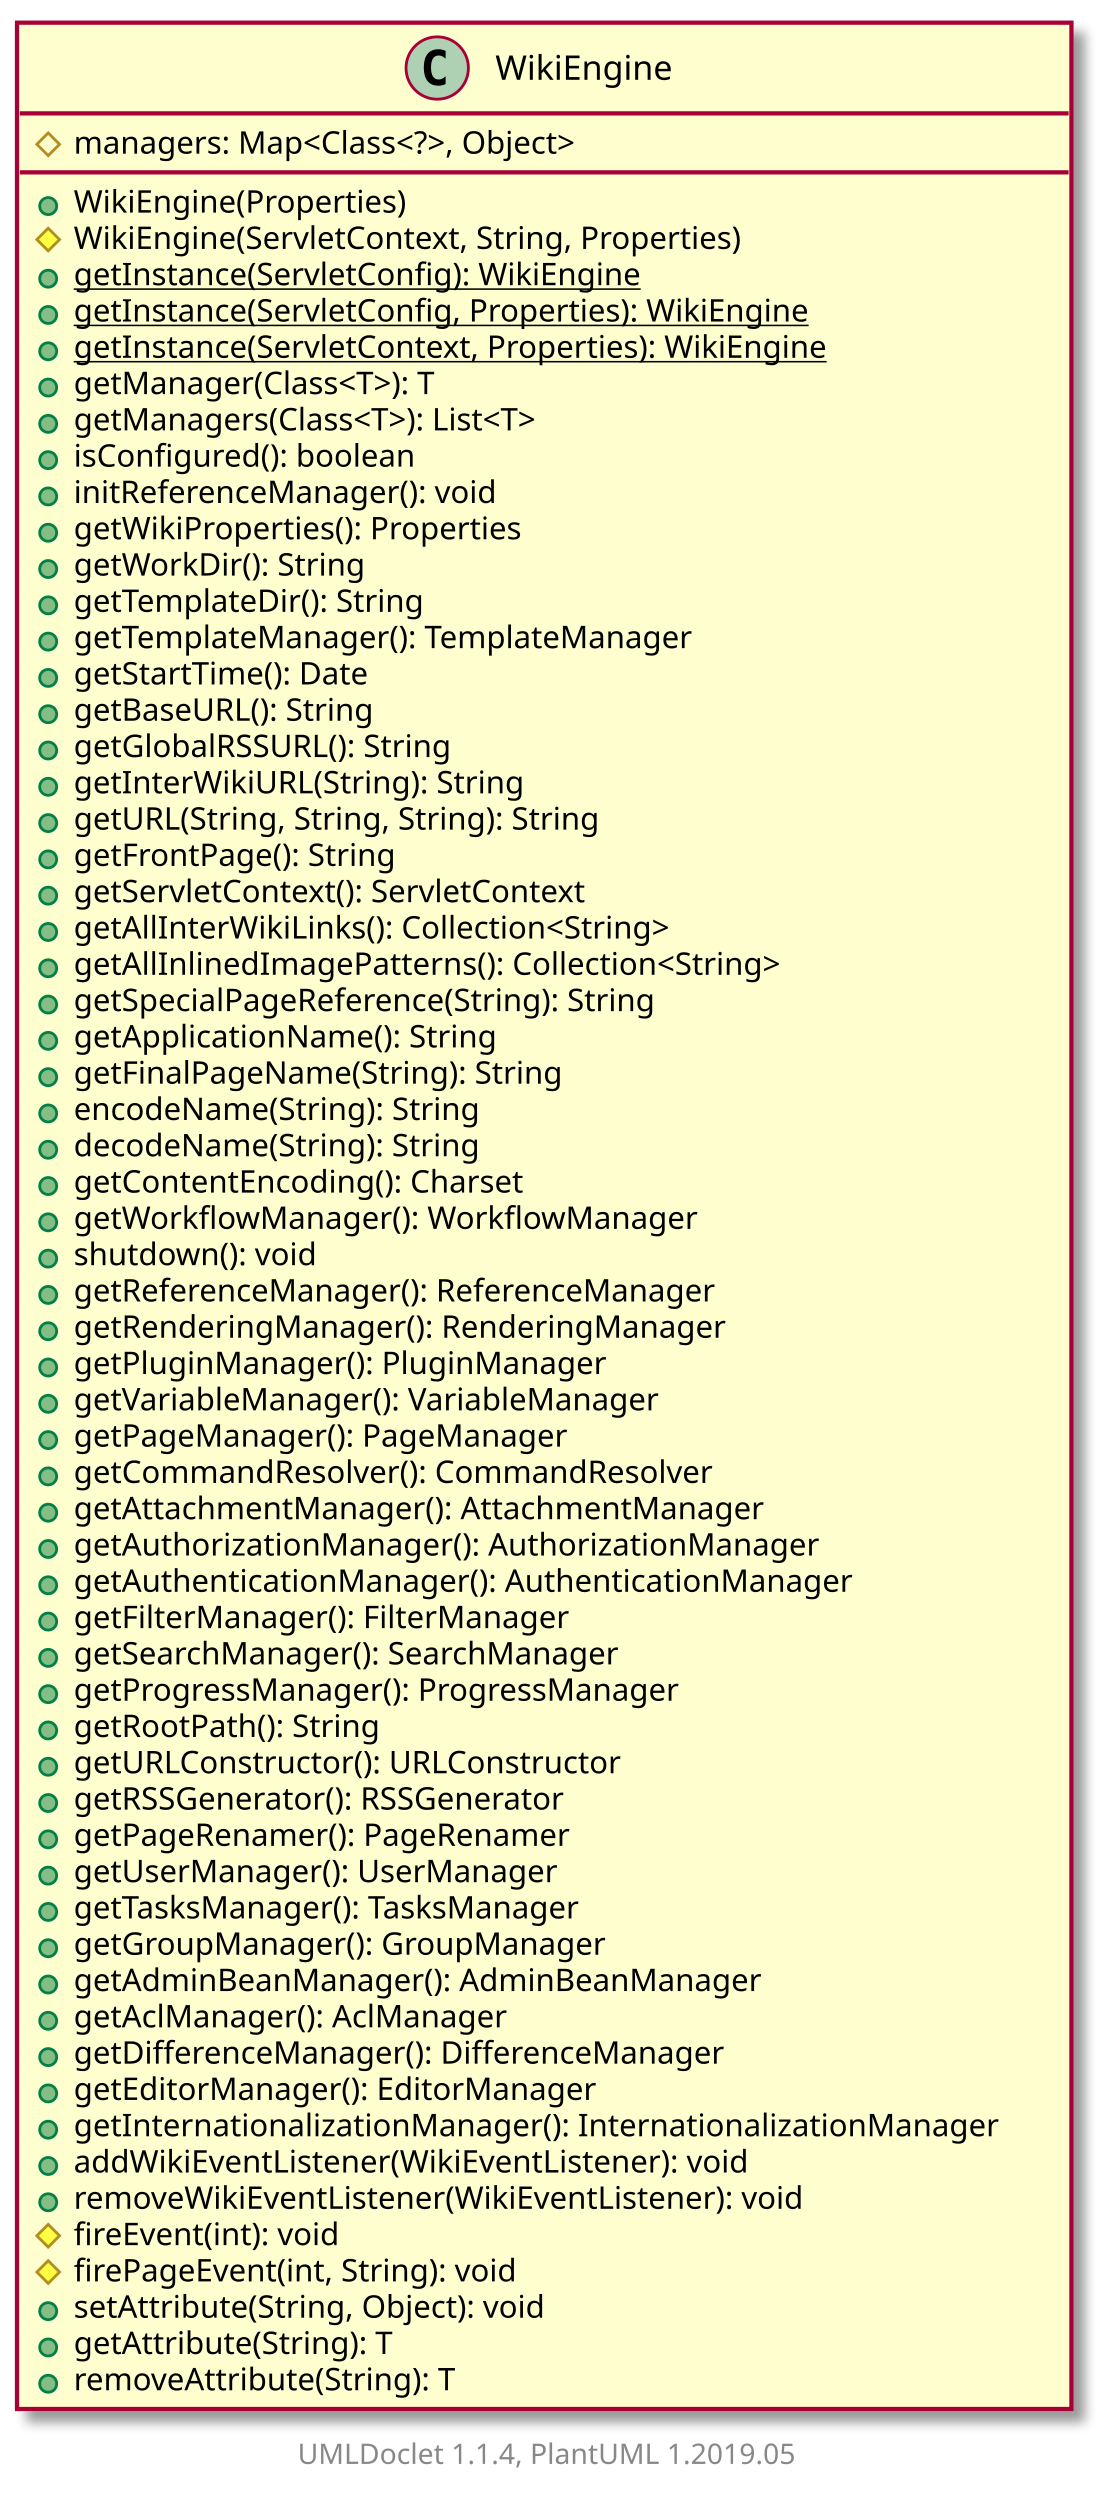
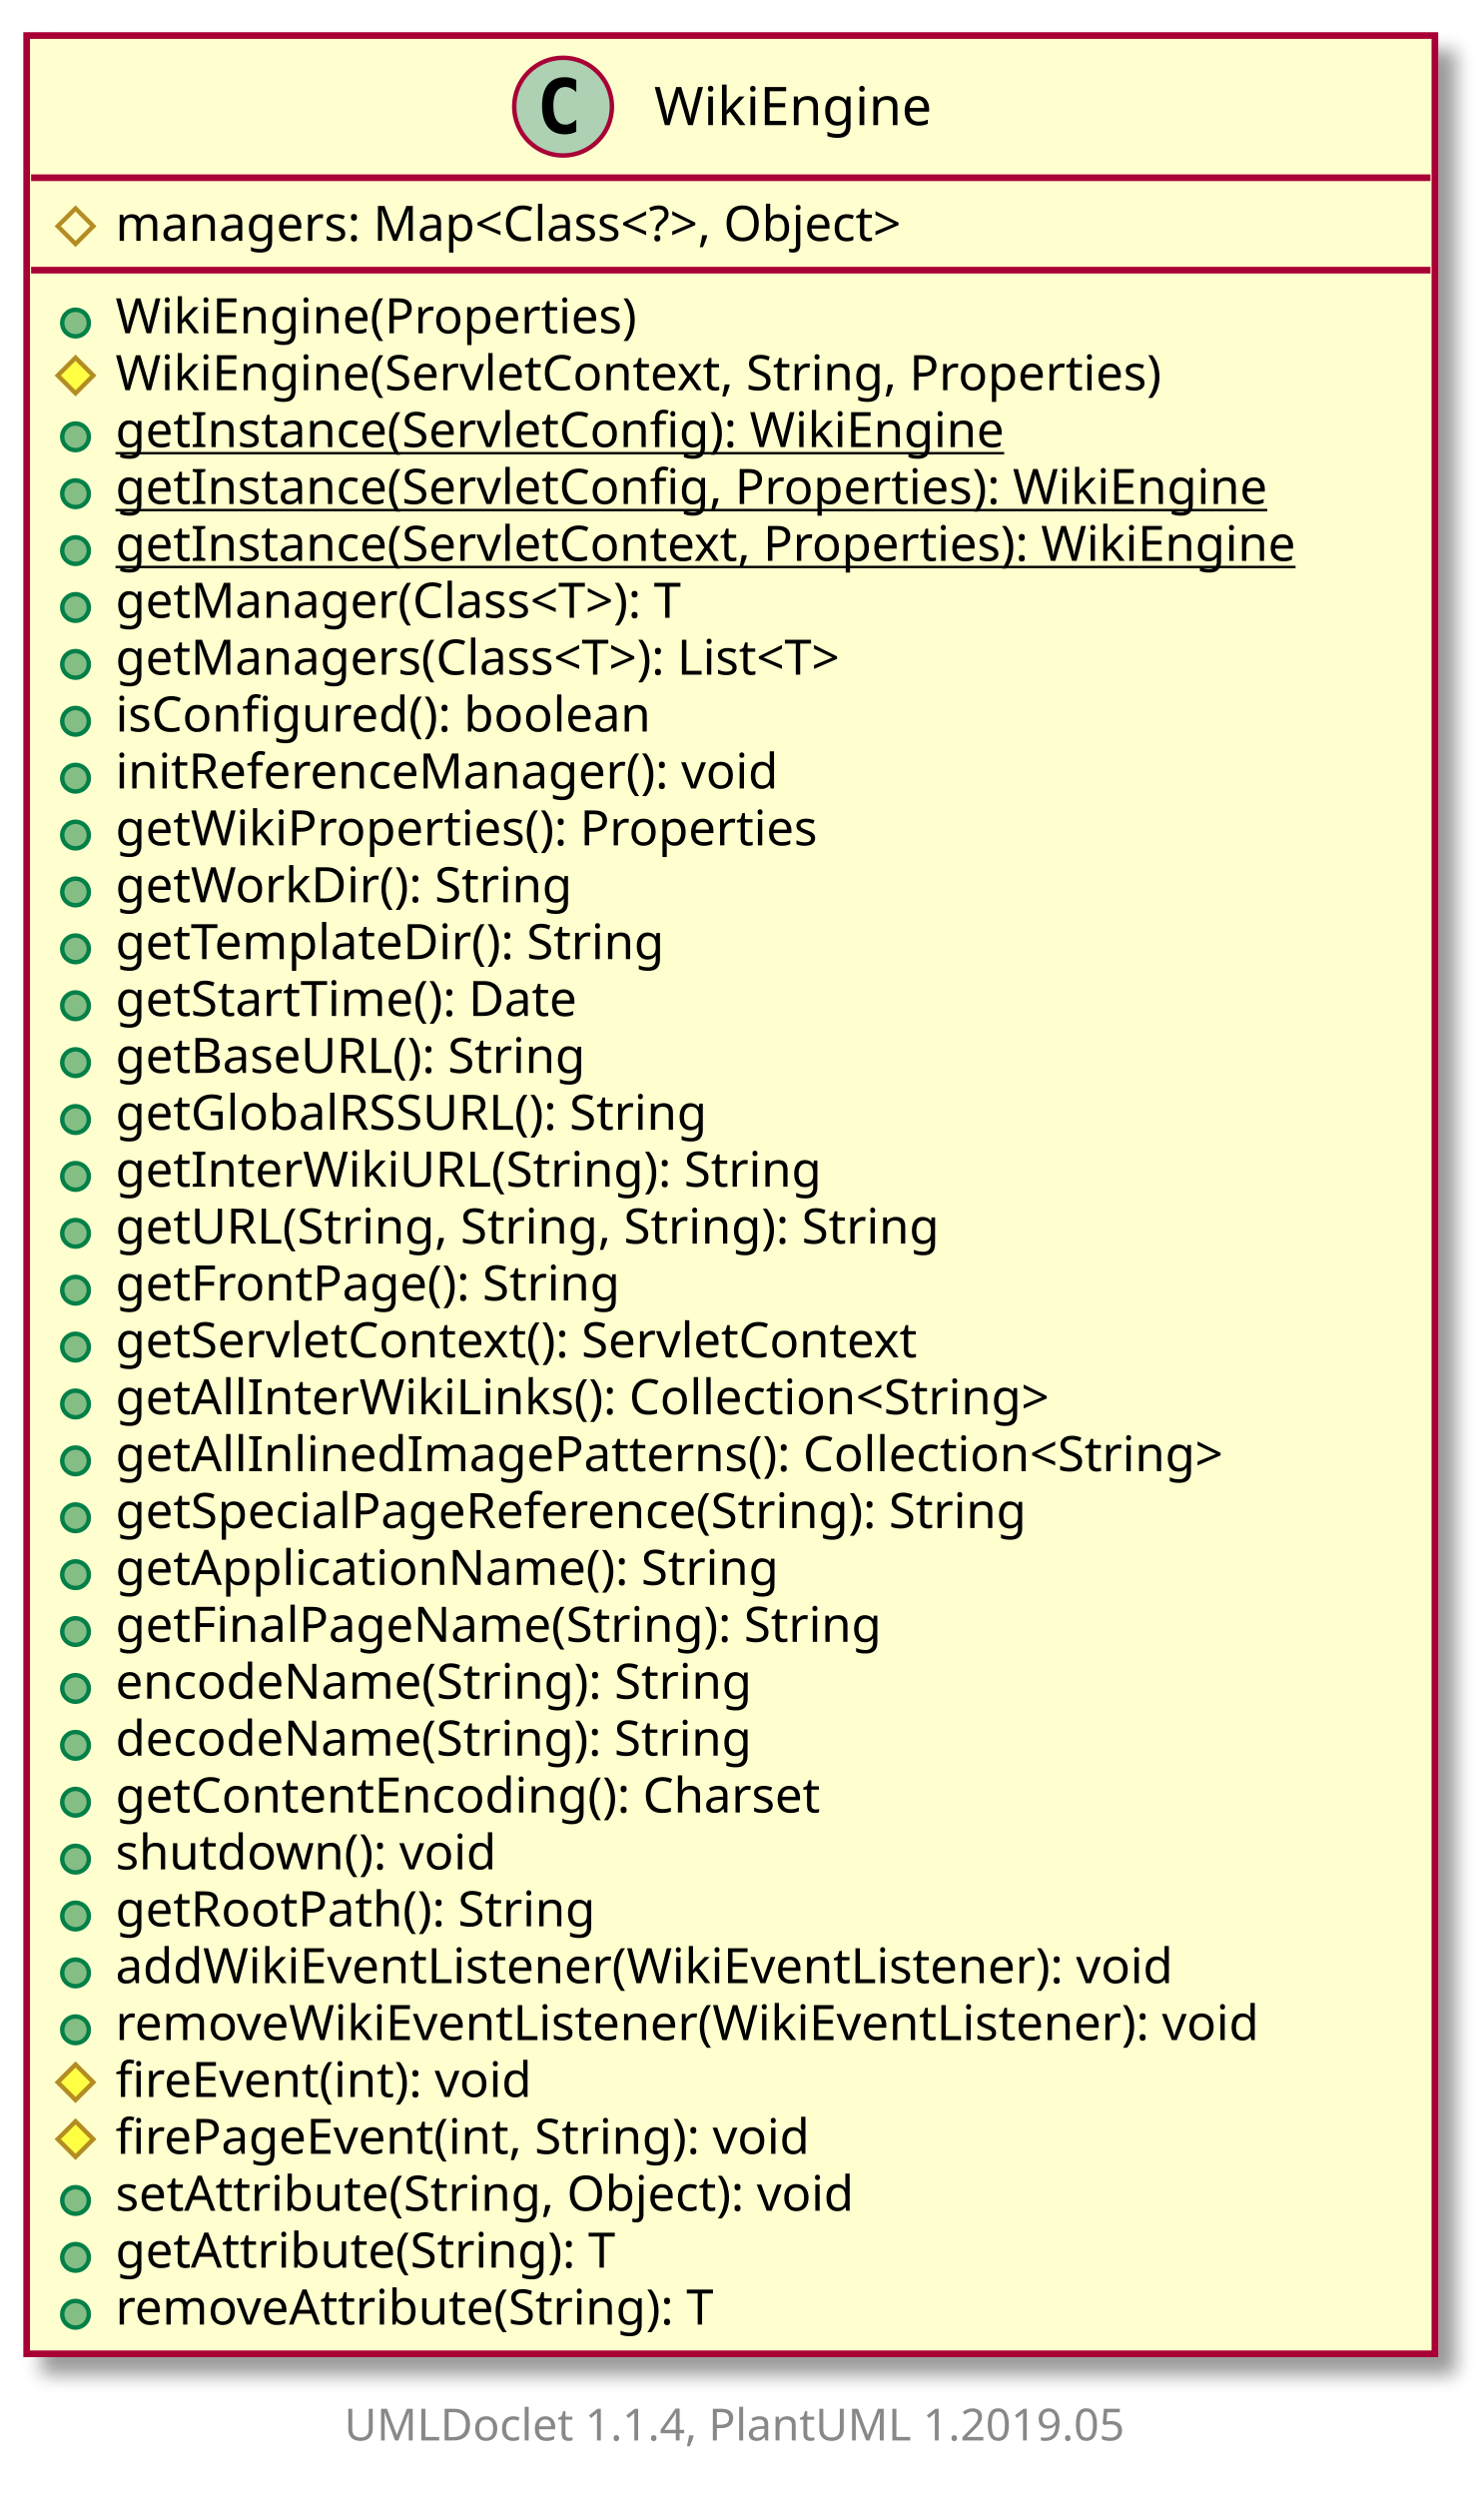
- <svg xmlns="http://www.w3.org/2000/svg" xmlns:xlink="http://www.w3.org/1999/xlink" contentScriptType="application/ecmascript" contentStyleType="text/css" height="882px" preserveAspectRatio="none" style="width:389px;height:882px;" version="1.1" viewBox="0 0 389 882" width="389px" zoomAndPan="magnify">
+ <svg xmlns="http://www.w3.org/2000/svg" xmlns:xlink="http://www.w3.org/1999/xlink" contentScriptType="application/ecmascript" contentStyleType="text/css" height="562px" preserveAspectRatio="none" style="width:334px;height:562px;" version="1.1" viewBox="0 0 334 562" width="334px" zoomAndPan="magnify">
  <defs>
-     <filter height="300%" id="f1y0r6tt0rnxc8" width="300%" x="-1" y="-1">
+     <filter height="300%" id="f1wijjwffpe92r" width="300%" x="-1" y="-1">
      <feGaussianBlur result="blurOut" stdDeviation="2.0" />
      <feColorMatrix in="blurOut" result="blurOut2" type="matrix" values="0 0 0 0 0 0 0 0 0 0 0 0 0 0 0 0 0 0 .4 0" />
      <feOffset dx="4.0" dy="4.0" in="blurOut2" result="blurOut3" />
      <feBlend in="SourceGraphic" in2="blurOut3" mode="normal" />
    </filter>
  </defs>
  <g>
    <a href="WikiEngine.html" target="_top" xlink:actuate="onRequest" xlink:show="new" xlink:title="WikiEngine.html" xlink:type="simple">
-       <rect fill="#FEFECE" filter="url(#f1y0r6tt0rnxc8)" height="841.891" id="WikiEngine" style="stroke: #A80036; stroke-width: 1.5;" width="372" x="6" y="8" />
-       <ellipse cx="154.25" cy="24" fill="#ADD1B2" rx="11" ry="11" style="stroke: #A80036; stroke-width: 1.0;" />
-       <path d="M157.219,29.641 Q156.641,29.938 156,30.086 Q155.359,30.234 154.656,30.234 Q152.156,30.234 150.836,28.586 Q149.516,26.938 149.516,23.812 Q149.516,20.688 150.836,19.031 Q152.156,17.375 154.656,17.375 Q155.359,17.375 156.008,17.531 Q156.656,17.688 157.219,17.984 L157.219,20.703 Q156.594,20.125 156,19.852 Q155.406,19.578 154.781,19.578 Q153.438,19.578 152.75,20.648 Q152.062,21.719 152.062,23.812 Q152.062,25.906 152.75,26.977 Q153.438,28.047 154.781,28.047 Q155.406,28.047 156,27.773 Q156.594,27.5 157.219,26.922 L157.219,29.641 Z " />
-       <text fill="#000000" font-family="sans-serif" font-size="12" lengthAdjust="spacingAndGlyphs" textLength="67" x="174.75" y="28.154">WikiEngine</text>
-       <line style="stroke: #A80036; stroke-width: 1.5;" x1="7" x2="377" y1="40" y2="40" />
+       <rect fill="#FEFECE" filter="url(#f1wijjwffpe92r)" height="521.773" id="WikiEngine" style="stroke: #A80036; stroke-width: 1.5;" width="317" x="6" y="8" />
+       <ellipse cx="126.75" cy="24" fill="#ADD1B2" rx="11" ry="11" style="stroke: #A80036; stroke-width: 1.0;" />
+       <path d="M129.719,29.641 Q129.141,29.938 128.5,30.086 Q127.859,30.234 127.156,30.234 Q124.656,30.234 123.336,28.586 Q122.016,26.938 122.016,23.812 Q122.016,20.688 123.336,19.031 Q124.656,17.375 127.156,17.375 Q127.859,17.375 128.508,17.531 Q129.156,17.688 129.719,17.984 L129.719,20.703 Q129.094,20.125 128.5,19.852 Q127.906,19.578 127.281,19.578 Q125.938,19.578 125.25,20.648 Q124.562,21.719 124.562,23.812 Q124.562,25.906 125.25,26.977 Q125.938,28.047 127.281,28.047 Q127.906,28.047 128.5,27.773 Q129.094,27.5 129.719,26.922 L129.719,29.641 Z " />
+       <text fill="#000000" font-family="sans-serif" font-size="12" lengthAdjust="spacingAndGlyphs" textLength="67" x="147.25" y="28.154">WikiEngine</text>
+       <line style="stroke: #A80036; stroke-width: 1.5;" x1="7" x2="322" y1="40" y2="40" />
      <polygon fill="none" points="17,46.902,21,50.902,17,54.902,13,50.902" style="stroke: #B38D22; stroke-width: 1.0;" />
      <text fill="#000000" font-family="sans-serif" font-size="11" lengthAdjust="spacingAndGlyphs" textLength="207" x="26" y="54.21">managers: Map&lt;Class&lt;?&gt;, Object&gt;</text>
-       <line style="stroke: #A80036; stroke-width: 1.5;" x1="7" x2="377" y1="60.805" y2="60.805" />
+       <line style="stroke: #A80036; stroke-width: 1.5;" x1="7" x2="322" y1="60.805" y2="60.805" />
      <ellipse cx="17" cy="72.707" fill="#84BE84" rx="3" ry="3" style="stroke: #038048; stroke-width: 1.0;" />
      <text fill="#000000" font-family="sans-serif" font-size="11" lengthAdjust="spacingAndGlyphs" textLength="126" x="26" y="75.015">WikiEngine(Properties)</text>
      <polygon fill="#FFFF44" points="17,80.512,21,84.512,17,88.512,13,84.512" style="stroke: #B38D22; stroke-width: 1.0;" />
      <text fill="#000000" font-family="sans-serif" font-size="11" lengthAdjust="spacingAndGlyphs" textLength="259" x="26" y="87.82">WikiEngine(ServletContext, String, Properties)</text>
      <ellipse cx="17" cy="98.316" fill="#84BE84" rx="3" ry="3" style="stroke: #038048; stroke-width: 1.0;" />
      <text fill="#000000" font-family="sans-serif" font-size="11" lengthAdjust="spacingAndGlyphs" text-decoration="underline" textLength="217" x="26" y="100.624">getInstance(ServletConfig): WikiEngine</text>
      <ellipse cx="17" cy="111.121" fill="#84BE84" rx="3" ry="3" style="stroke: #038048; stroke-width: 1.0;" />
      <text fill="#000000" font-family="sans-serif" font-size="11" lengthAdjust="spacingAndGlyphs" text-decoration="underline" textLength="284" x="26" y="113.429">getInstance(ServletConfig, Properties): WikiEngine</text>
      <ellipse cx="17" cy="123.926" fill="#84BE84" rx="3" ry="3" style="stroke: #038048; stroke-width: 1.0;" />
      <text fill="#000000" font-family="sans-serif" font-size="11" lengthAdjust="spacingAndGlyphs" text-decoration="underline" textLength="291" x="26" y="126.234">getInstance(ServletContext, Properties): WikiEngine</text>
      <ellipse cx="17" cy="136.731" fill="#84BE84" rx="3" ry="3" style="stroke: #038048; stroke-width: 1.0;" />
      <text fill="#000000" font-family="sans-serif" font-size="11" lengthAdjust="spacingAndGlyphs" textLength="147" x="26" y="139.039">getManager(Class&lt;T&gt;): T</text>
      <ellipse cx="17" cy="149.535" fill="#84BE84" rx="3" ry="3" style="stroke: #038048; stroke-width: 1.0;" />
      <text fill="#000000" font-family="sans-serif" font-size="11" lengthAdjust="spacingAndGlyphs" textLength="192" x="26" y="151.843">getManagers(Class&lt;T&gt;): List&lt;T&gt;</text>
      <ellipse cx="17" cy="162.34" fill="#84BE84" rx="3" ry="3" style="stroke: #038048; stroke-width: 1.0;" />
      <text fill="#000000" font-family="sans-serif" font-size="11" lengthAdjust="spacingAndGlyphs" textLength="133" x="26" y="164.648">isConfigured(): boolean</text>
      <ellipse cx="17" cy="175.144" fill="#84BE84" rx="3" ry="3" style="stroke: #038048; stroke-width: 1.0;" />
      <text fill="#000000" font-family="sans-serif" font-size="11" lengthAdjust="spacingAndGlyphs" textLength="162" x="26" y="177.453">initReferenceManager(): void</text>
      <ellipse cx="17" cy="187.949" fill="#84BE84" rx="3" ry="3" style="stroke: #038048; stroke-width: 1.0;" />
      <text fill="#000000" font-family="sans-serif" font-size="11" lengthAdjust="spacingAndGlyphs" textLength="173" x="26" y="190.257">getWikiProperties(): Properties</text>
      <ellipse cx="17" cy="200.754" fill="#84BE84" rx="3" ry="3" style="stroke: #038048; stroke-width: 1.0;" />
      <text fill="#000000" font-family="sans-serif" font-size="11" lengthAdjust="spacingAndGlyphs" textLength="111" x="26" y="203.062">getWorkDir(): String</text>
      <ellipse cx="17" cy="213.559" fill="#84BE84" rx="3" ry="3" style="stroke: #038048; stroke-width: 1.0;" />
      <text fill="#000000" font-family="sans-serif" font-size="11" lengthAdjust="spacingAndGlyphs" textLength="137" x="26" y="215.867">getTemplateDir(): String</text>
      <ellipse cx="17" cy="226.363" fill="#84BE84" rx="3" ry="3" style="stroke: #038048; stroke-width: 1.0;" />
-       <text fill="#000000" font-family="sans-serif" font-size="11" lengthAdjust="spacingAndGlyphs" textLength="238" x="26" y="228.671">getTemplateManager(): TemplateManager</text>
+       <text fill="#000000" font-family="sans-serif" font-size="11" lengthAdjust="spacingAndGlyphs" textLength="116" x="26" y="228.671">getStartTime(): Date</text>
      <ellipse cx="17" cy="239.168" fill="#84BE84" rx="3" ry="3" style="stroke: #038048; stroke-width: 1.0;" />
-       <text fill="#000000" font-family="sans-serif" font-size="11" lengthAdjust="spacingAndGlyphs" textLength="116" x="26" y="241.476">getStartTime(): Date</text>
+       <text fill="#000000" font-family="sans-serif" font-size="11" lengthAdjust="spacingAndGlyphs" textLength="118" x="26" y="241.476">getBaseURL(): String</text>
      <ellipse cx="17" cy="251.973" fill="#84BE84" rx="3" ry="3" style="stroke: #038048; stroke-width: 1.0;" />
-       <text fill="#000000" font-family="sans-serif" font-size="11" lengthAdjust="spacingAndGlyphs" textLength="118" x="26" y="254.281">getBaseURL(): String</text>
+       <text fill="#000000" font-family="sans-serif" font-size="11" lengthAdjust="spacingAndGlyphs" textLength="148" x="26" y="254.281">getGlobalRSSURL(): String</text>
      <ellipse cx="17" cy="264.777" fill="#84BE84" rx="3" ry="3" style="stroke: #038048; stroke-width: 1.0;" />
-       <text fill="#000000" font-family="sans-serif" font-size="11" lengthAdjust="spacingAndGlyphs" textLength="148" x="26" y="267.085">getGlobalRSSURL(): String</text>
+       <text fill="#000000" font-family="sans-serif" font-size="11" lengthAdjust="spacingAndGlyphs" textLength="170" x="26" y="267.085">getInterWikiURL(String): String</text>
      <ellipse cx="17" cy="277.582" fill="#84BE84" rx="3" ry="3" style="stroke: #038048; stroke-width: 1.0;" />
-       <text fill="#000000" font-family="sans-serif" font-size="11" lengthAdjust="spacingAndGlyphs" textLength="170" x="26" y="279.89">getInterWikiURL(String): String</text>
+       <text fill="#000000" font-family="sans-serif" font-size="11" lengthAdjust="spacingAndGlyphs" textLength="207" x="26" y="279.89">getURL(String, String, String): String</text>
      <ellipse cx="17" cy="290.387" fill="#84BE84" rx="3" ry="3" style="stroke: #038048; stroke-width: 1.0;" />
-       <text fill="#000000" font-family="sans-serif" font-size="11" lengthAdjust="spacingAndGlyphs" textLength="207" x="26" y="292.695">getURL(String, String, String): String</text>
+       <text fill="#000000" font-family="sans-serif" font-size="11" lengthAdjust="spacingAndGlyphs" textLength="125" x="26" y="292.695">getFrontPage(): String</text>
      <ellipse cx="17" cy="303.191" fill="#84BE84" rx="3" ry="3" style="stroke: #038048; stroke-width: 1.0;" />
-       <text fill="#000000" font-family="sans-serif" font-size="11" lengthAdjust="spacingAndGlyphs" textLength="125" x="26" y="305.5">getFrontPage(): String</text>
+       <text fill="#000000" font-family="sans-serif" font-size="11" lengthAdjust="spacingAndGlyphs" textLength="200" x="26" y="305.5">getServletContext(): ServletContext</text>
      <ellipse cx="17" cy="315.996" fill="#84BE84" rx="3" ry="3" style="stroke: #038048; stroke-width: 1.0;" />
-       <text fill="#000000" font-family="sans-serif" font-size="11" lengthAdjust="spacingAndGlyphs" textLength="200" x="26" y="318.304">getServletContext(): ServletContext</text>
+       <text fill="#000000" font-family="sans-serif" font-size="11" lengthAdjust="spacingAndGlyphs" textLength="230" x="26" y="318.304">getAllInterWikiLinks(): Collection&lt;String&gt;</text>
      <ellipse cx="17" cy="328.801" fill="#84BE84" rx="3" ry="3" style="stroke: #038048; stroke-width: 1.0;" />
-       <text fill="#000000" font-family="sans-serif" font-size="11" lengthAdjust="spacingAndGlyphs" textLength="230" x="26" y="331.109">getAllInterWikiLinks(): Collection&lt;String&gt;</text>
+       <text fill="#000000" font-family="sans-serif" font-size="11" lengthAdjust="spacingAndGlyphs" textLength="274" x="26" y="331.109">getAllInlinedImagePatterns(): Collection&lt;String&gt;</text>
      <ellipse cx="17" cy="341.606" fill="#84BE84" rx="3" ry="3" style="stroke: #038048; stroke-width: 1.0;" />
-       <text fill="#000000" font-family="sans-serif" font-size="11" lengthAdjust="spacingAndGlyphs" textLength="274" x="26" y="343.914">getAllInlinedImagePatterns(): Collection&lt;String&gt;</text>
+       <text fill="#000000" font-family="sans-serif" font-size="11" lengthAdjust="spacingAndGlyphs" textLength="228" x="26" y="343.914">getSpecialPageReference(String): String</text>
      <ellipse cx="17" cy="354.41" fill="#84BE84" rx="3" ry="3" style="stroke: #038048; stroke-width: 1.0;" />
-       <text fill="#000000" font-family="sans-serif" font-size="11" lengthAdjust="spacingAndGlyphs" textLength="228" x="26" y="356.718">getSpecialPageReference(String): String</text>
+       <text fill="#000000" font-family="sans-serif" font-size="11" lengthAdjust="spacingAndGlyphs" textLength="162" x="26" y="356.718">getApplicationName(): String</text>
      <ellipse cx="17" cy="367.215" fill="#84BE84" rx="3" ry="3" style="stroke: #038048; stroke-width: 1.0;" />
-       <text fill="#000000" font-family="sans-serif" font-size="11" lengthAdjust="spacingAndGlyphs" textLength="162" x="26" y="369.523">getApplicationName(): String</text>
+       <text fill="#000000" font-family="sans-serif" font-size="11" lengthAdjust="spacingAndGlyphs" textLength="189" x="26" y="369.523">getFinalPageName(String): String</text>
      <ellipse cx="17" cy="380.019" fill="#84BE84" rx="3" ry="3" style="stroke: #038048; stroke-width: 1.0;" />
-       <text fill="#000000" font-family="sans-serif" font-size="11" lengthAdjust="spacingAndGlyphs" textLength="189" x="26" y="382.328">getFinalPageName(String): String</text>
+       <text fill="#000000" font-family="sans-serif" font-size="11" lengthAdjust="spacingAndGlyphs" textLength="158" x="26" y="382.328">encodeName(String): String</text>
      <ellipse cx="17" cy="392.824" fill="#84BE84" rx="3" ry="3" style="stroke: #038048; stroke-width: 1.0;" />
-       <text fill="#000000" font-family="sans-serif" font-size="11" lengthAdjust="spacingAndGlyphs" textLength="158" x="26" y="395.132">encodeName(String): String</text>
+       <text fill="#000000" font-family="sans-serif" font-size="11" lengthAdjust="spacingAndGlyphs" textLength="158" x="26" y="395.132">decodeName(String): String</text>
      <ellipse cx="17" cy="405.629" fill="#84BE84" rx="3" ry="3" style="stroke: #038048; stroke-width: 1.0;" />
-       <text fill="#000000" font-family="sans-serif" font-size="11" lengthAdjust="spacingAndGlyphs" textLength="158" x="26" y="407.937">decodeName(String): String</text>
+       <text fill="#000000" font-family="sans-serif" font-size="11" lengthAdjust="spacingAndGlyphs" textLength="174" x="26" y="407.937">getContentEncoding(): Charset</text>
      <ellipse cx="17" cy="418.434" fill="#84BE84" rx="3" ry="3" style="stroke: #038048; stroke-width: 1.0;" />
-       <text fill="#000000" font-family="sans-serif" font-size="11" lengthAdjust="spacingAndGlyphs" textLength="174" x="26" y="420.742">getContentEncoding(): Charset</text>
+       <text fill="#000000" font-family="sans-serif" font-size="11" lengthAdjust="spacingAndGlyphs" textLength="94" x="26" y="420.742">shutdown(): void</text>
      <ellipse cx="17" cy="431.238" fill="#84BE84" rx="3" ry="3" style="stroke: #038048; stroke-width: 1.0;" />
-       <text fill="#000000" font-family="sans-serif" font-size="11" lengthAdjust="spacingAndGlyphs" textLength="232" x="26" y="433.546">getWorkflowManager(): WorkflowManager</text>
+       <text fill="#000000" font-family="sans-serif" font-size="11" lengthAdjust="spacingAndGlyphs" textLength="118" x="26" y="433.546">getRootPath(): String</text>
      <ellipse cx="17" cy="444.043" fill="#84BE84" rx="3" ry="3" style="stroke: #038048; stroke-width: 1.0;" />
-       <text fill="#000000" font-family="sans-serif" font-size="11" lengthAdjust="spacingAndGlyphs" textLength="94" x="26" y="446.351">shutdown(): void</text>
+       <text fill="#000000" font-family="sans-serif" font-size="11" lengthAdjust="spacingAndGlyphs" textLength="256" x="26" y="446.351">addWikiEventListener(WikiEventListener): void</text>
      <ellipse cx="17" cy="456.848" fill="#84BE84" rx="3" ry="3" style="stroke: #038048; stroke-width: 1.0;" />
-       <text fill="#000000" font-family="sans-serif" font-size="11" lengthAdjust="spacingAndGlyphs" textLength="246" x="26" y="459.156">getReferenceManager(): ReferenceManager</text>
-       <ellipse cx="17" cy="469.652" fill="#84BE84" rx="3" ry="3" style="stroke: #038048; stroke-width: 1.0;" />
-       <text fill="#000000" font-family="sans-serif" font-size="11" lengthAdjust="spacingAndGlyphs" textLength="246" x="26" y="471.96">getRenderingManager(): RenderingManager</text>
-       <ellipse cx="17" cy="482.457" fill="#84BE84" rx="3" ry="3" style="stroke: #038048; stroke-width: 1.0;" />
-       <text fill="#000000" font-family="sans-serif" font-size="11" lengthAdjust="spacingAndGlyphs" textLength="200" x="26" y="484.765">getPluginManager(): PluginManager</text>
+       <text fill="#000000" font-family="sans-serif" font-size="11" lengthAdjust="spacingAndGlyphs" textLength="278" x="26" y="459.156">removeWikiEventListener(WikiEventListener): void</text>
+       <polygon fill="#FFFF44" points="17,464.652,21,468.652,17,472.652,13,468.652" style="stroke: #B38D22; stroke-width: 1.0;" />
+       <text fill="#000000" font-family="sans-serif" font-size="11" lengthAdjust="spacingAndGlyphs" textLength="103" x="26" y="471.96">fireEvent(int): void</text>
+       <polygon fill="#FFFF44" points="17,477.457,21,481.457,17,485.457,13,481.457" style="stroke: #B38D22; stroke-width: 1.0;" />
+       <text fill="#000000" font-family="sans-serif" font-size="11" lengthAdjust="spacingAndGlyphs" textLength="173" x="26" y="484.765">firePageEvent(int, String): void</text>
      <ellipse cx="17" cy="495.262" fill="#84BE84" rx="3" ry="3" style="stroke: #038048; stroke-width: 1.0;" />
-       <text fill="#000000" font-family="sans-serif" font-size="11" lengthAdjust="spacingAndGlyphs" textLength="224" x="26" y="497.57">getVariableManager(): VariableManager</text>
+       <text fill="#000000" font-family="sans-serif" font-size="11" lengthAdjust="spacingAndGlyphs" textLength="183" x="26" y="497.57">setAttribute(String, Object): void</text>
      <ellipse cx="17" cy="508.066" fill="#84BE84" rx="3" ry="3" style="stroke: #038048; stroke-width: 1.0;" />
-       <text fill="#000000" font-family="sans-serif" font-size="11" lengthAdjust="spacingAndGlyphs" textLength="188" x="26" y="510.375">getPageManager(): PageManager</text>
+       <text fill="#000000" font-family="sans-serif" font-size="11" lengthAdjust="spacingAndGlyphs" textLength="123" x="26" y="510.375">getAttribute(String): T</text>
      <ellipse cx="17" cy="520.871" fill="#84BE84" rx="3" ry="3" style="stroke: #038048; stroke-width: 1.0;" />
-       <text fill="#000000" font-family="sans-serif" font-size="11" lengthAdjust="spacingAndGlyphs" textLength="248" x="26" y="523.179">getCommandResolver(): CommandResolver</text>
-       <ellipse cx="17" cy="533.676" fill="#84BE84" rx="3" ry="3" style="stroke: #038048; stroke-width: 1.0;" />
-       <text fill="#000000" font-family="sans-serif" font-size="11" lengthAdjust="spacingAndGlyphs" textLength="260" x="26" y="535.984">getAttachmentManager(): AttachmentManager</text>
-       <ellipse cx="17" cy="546.481" fill="#84BE84" rx="3" ry="3" style="stroke: #038048; stroke-width: 1.0;" />
-       <text fill="#000000" font-family="sans-serif" font-size="11" lengthAdjust="spacingAndGlyphs" textLength="278" x="26" y="548.789">getAuthorizationManager(): AuthorizationManager</text>
-       <ellipse cx="17" cy="559.285" fill="#84BE84" rx="3" ry="3" style="stroke: #038048; stroke-width: 1.0;" />
-       <text fill="#000000" font-family="sans-serif" font-size="11" lengthAdjust="spacingAndGlyphs" textLength="292" x="26" y="561.593">getAuthenticationManager(): AuthenticationManager</text>
-       <ellipse cx="17" cy="572.09" fill="#84BE84" rx="3" ry="3" style="stroke: #038048; stroke-width: 1.0;" />
-       <text fill="#000000" font-family="sans-serif" font-size="11" lengthAdjust="spacingAndGlyphs" textLength="188" x="26" y="574.398">getFilterManager(): FilterManager</text>
-       <ellipse cx="17" cy="584.894" fill="#84BE84" rx="3" ry="3" style="stroke: #038048; stroke-width: 1.0;" />
-       <text fill="#000000" font-family="sans-serif" font-size="11" lengthAdjust="spacingAndGlyphs" textLength="212" x="26" y="587.203">getSearchManager(): SearchManager</text>
-       <ellipse cx="17" cy="597.699" fill="#84BE84" rx="3" ry="3" style="stroke: #038048; stroke-width: 1.0;" />
-       <text fill="#000000" font-family="sans-serif" font-size="11" lengthAdjust="spacingAndGlyphs" textLength="236" x="26" y="600.007">getProgressManager(): ProgressManager</text>
-       <ellipse cx="17" cy="610.504" fill="#84BE84" rx="3" ry="3" style="stroke: #038048; stroke-width: 1.0;" />
-       <text fill="#000000" font-family="sans-serif" font-size="11" lengthAdjust="spacingAndGlyphs" textLength="118" x="26" y="612.812">getRootPath(): String</text>
-       <ellipse cx="17" cy="623.309" fill="#84BE84" rx="3" ry="3" style="stroke: #038048; stroke-width: 1.0;" />
-       <text fill="#000000" font-family="sans-serif" font-size="11" lengthAdjust="spacingAndGlyphs" textLength="210" x="26" y="625.617">getURLConstructor(): URLConstructor</text>
-       <ellipse cx="17" cy="636.113" fill="#84BE84" rx="3" ry="3" style="stroke: #038048; stroke-width: 1.0;" />
-       <text fill="#000000" font-family="sans-serif" font-size="11" lengthAdjust="spacingAndGlyphs" textLength="196" x="26" y="638.421">getRSSGenerator(): RSSGenerator</text>
-       <ellipse cx="17" cy="648.918" fill="#84BE84" rx="3" ry="3" style="stroke: #038048; stroke-width: 1.0;" />
-       <text fill="#000000" font-family="sans-serif" font-size="11" lengthAdjust="spacingAndGlyphs" textLength="192" x="26" y="651.226">getPageRenamer(): PageRenamer</text>
-       <ellipse cx="17" cy="661.723" fill="#84BE84" rx="3" ry="3" style="stroke: #038048; stroke-width: 1.0;" />
-       <text fill="#000000" font-family="sans-serif" font-size="11" lengthAdjust="spacingAndGlyphs" textLength="186" x="26" y="664.031">getUserManager(): UserManager</text>
-       <ellipse cx="17" cy="674.527" fill="#84BE84" rx="3" ry="3" style="stroke: #038048; stroke-width: 1.0;" />
-       <text fill="#000000" font-family="sans-serif" font-size="11" lengthAdjust="spacingAndGlyphs" textLength="200" x="26" y="676.835">getTasksManager(): TasksManager</text>
-       <ellipse cx="17" cy="687.332" fill="#84BE84" rx="3" ry="3" style="stroke: #038048; stroke-width: 1.0;" />
-       <text fill="#000000" font-family="sans-serif" font-size="11" lengthAdjust="spacingAndGlyphs" textLength="202" x="26" y="689.64">getGroupManager(): GroupManager</text>
-       <ellipse cx="17" cy="700.137" fill="#84BE84" rx="3" ry="3" style="stroke: #038048; stroke-width: 1.0;" />
-       <text fill="#000000" font-family="sans-serif" font-size="11" lengthAdjust="spacingAndGlyphs" textLength="260" x="26" y="702.445">getAdminBeanManager(): AdminBeanManager</text>
-       <ellipse cx="17" cy="712.941" fill="#84BE84" rx="3" ry="3" style="stroke: #038048; stroke-width: 1.0;" />
-       <text fill="#000000" font-family="sans-serif" font-size="11" lengthAdjust="spacingAndGlyphs" textLength="164" x="26" y="715.25">getAclManager(): AclManager</text>
-       <ellipse cx="17" cy="725.746" fill="#84BE84" rx="3" ry="3" style="stroke: #038048; stroke-width: 1.0;" />
-       <text fill="#000000" font-family="sans-serif" font-size="11" lengthAdjust="spacingAndGlyphs" textLength="248" x="26" y="728.054">getDifferenceManager(): DifferenceManager</text>
-       <ellipse cx="17" cy="738.551" fill="#84BE84" rx="3" ry="3" style="stroke: #038048; stroke-width: 1.0;" />
-       <text fill="#000000" font-family="sans-serif" font-size="11" lengthAdjust="spacingAndGlyphs" textLength="198" x="26" y="740.859">getEditorManager(): EditorManager</text>
-       <ellipse cx="17" cy="751.356" fill="#84BE84" rx="3" ry="3" style="stroke: #038048; stroke-width: 1.0;" />
-       <text fill="#000000" font-family="sans-serif" font-size="11" lengthAdjust="spacingAndGlyphs" textLength="346" x="26" y="753.664">getInternationalizationManager(): InternationalizationManager</text>
-       <ellipse cx="17" cy="764.16" fill="#84BE84" rx="3" ry="3" style="stroke: #038048; stroke-width: 1.0;" />
-       <text fill="#000000" font-family="sans-serif" font-size="11" lengthAdjust="spacingAndGlyphs" textLength="256" x="26" y="766.468">addWikiEventListener(WikiEventListener): void</text>
-       <ellipse cx="17" cy="776.965" fill="#84BE84" rx="3" ry="3" style="stroke: #038048; stroke-width: 1.0;" />
-       <text fill="#000000" font-family="sans-serif" font-size="11" lengthAdjust="spacingAndGlyphs" textLength="278" x="26" y="779.273">removeWikiEventListener(WikiEventListener): void</text>
-       <polygon fill="#FFFF44" points="17,784.769,21,788.769,17,792.769,13,788.769" style="stroke: #B38D22; stroke-width: 1.0;" />
-       <text fill="#000000" font-family="sans-serif" font-size="11" lengthAdjust="spacingAndGlyphs" textLength="103" x="26" y="792.078">fireEvent(int): void</text>
-       <polygon fill="#FFFF44" points="17,797.574,21,801.574,17,805.574,13,801.574" style="stroke: #B38D22; stroke-width: 1.0;" />
-       <text fill="#000000" font-family="sans-serif" font-size="11" lengthAdjust="spacingAndGlyphs" textLength="173" x="26" y="804.882">firePageEvent(int, String): void</text>
-       <ellipse cx="17" cy="815.379" fill="#84BE84" rx="3" ry="3" style="stroke: #038048; stroke-width: 1.0;" />
-       <text fill="#000000" font-family="sans-serif" font-size="11" lengthAdjust="spacingAndGlyphs" textLength="183" x="26" y="817.687">setAttribute(String, Object): void</text>
-       <ellipse cx="17" cy="828.184" fill="#84BE84" rx="3" ry="3" style="stroke: #038048; stroke-width: 1.0;" />
-       <text fill="#000000" font-family="sans-serif" font-size="11" lengthAdjust="spacingAndGlyphs" textLength="123" x="26" y="830.492">getAttribute(String): T</text>
-       <ellipse cx="17" cy="840.988" fill="#84BE84" rx="3" ry="3" style="stroke: #038048; stroke-width: 1.0;" />
-       <text fill="#000000" font-family="sans-serif" font-size="11" lengthAdjust="spacingAndGlyphs" textLength="148" x="26" y="843.296">removeAttribute(String): T</text>
+       <text fill="#000000" font-family="sans-serif" font-size="11" lengthAdjust="spacingAndGlyphs" textLength="148" x="26" y="523.179">removeAttribute(String): T</text>
    </a>
-     <text fill="#888888" font-family="sans-serif" font-size="10" lengthAdjust="spacingAndGlyphs" textLength="186" x="105" y="869.282">UMLDoclet 1.1.4, PlantUML 1.2019.05</text>
+     <text fill="#888888" font-family="sans-serif" font-size="10" lengthAdjust="spacingAndGlyphs" textLength="186" x="77.5" y="549.282">UMLDoclet 1.1.4, PlantUML 1.2019.05</text>
  </g>
</svg>
